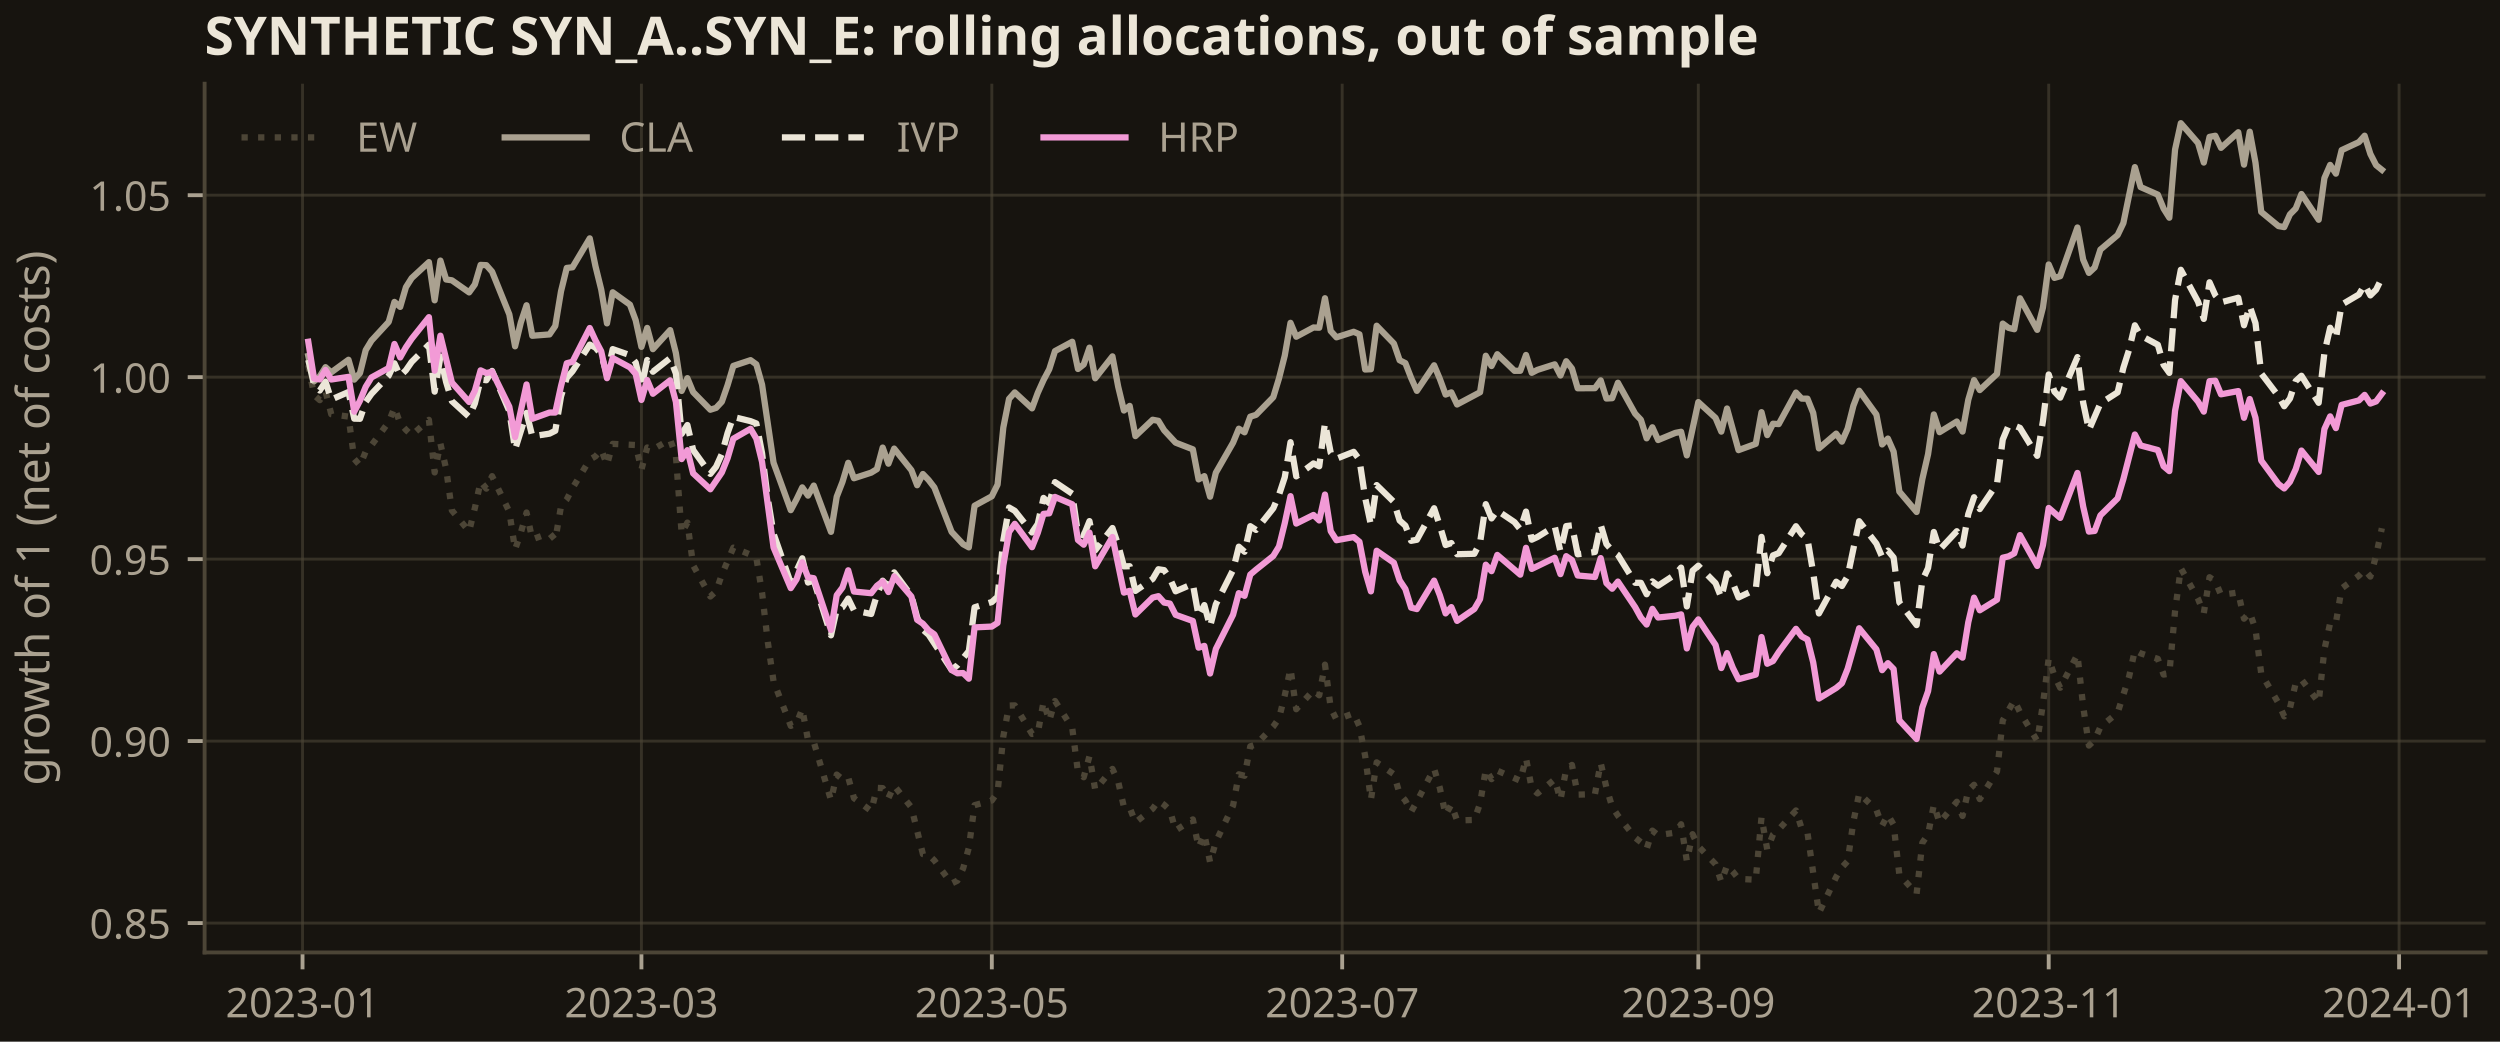
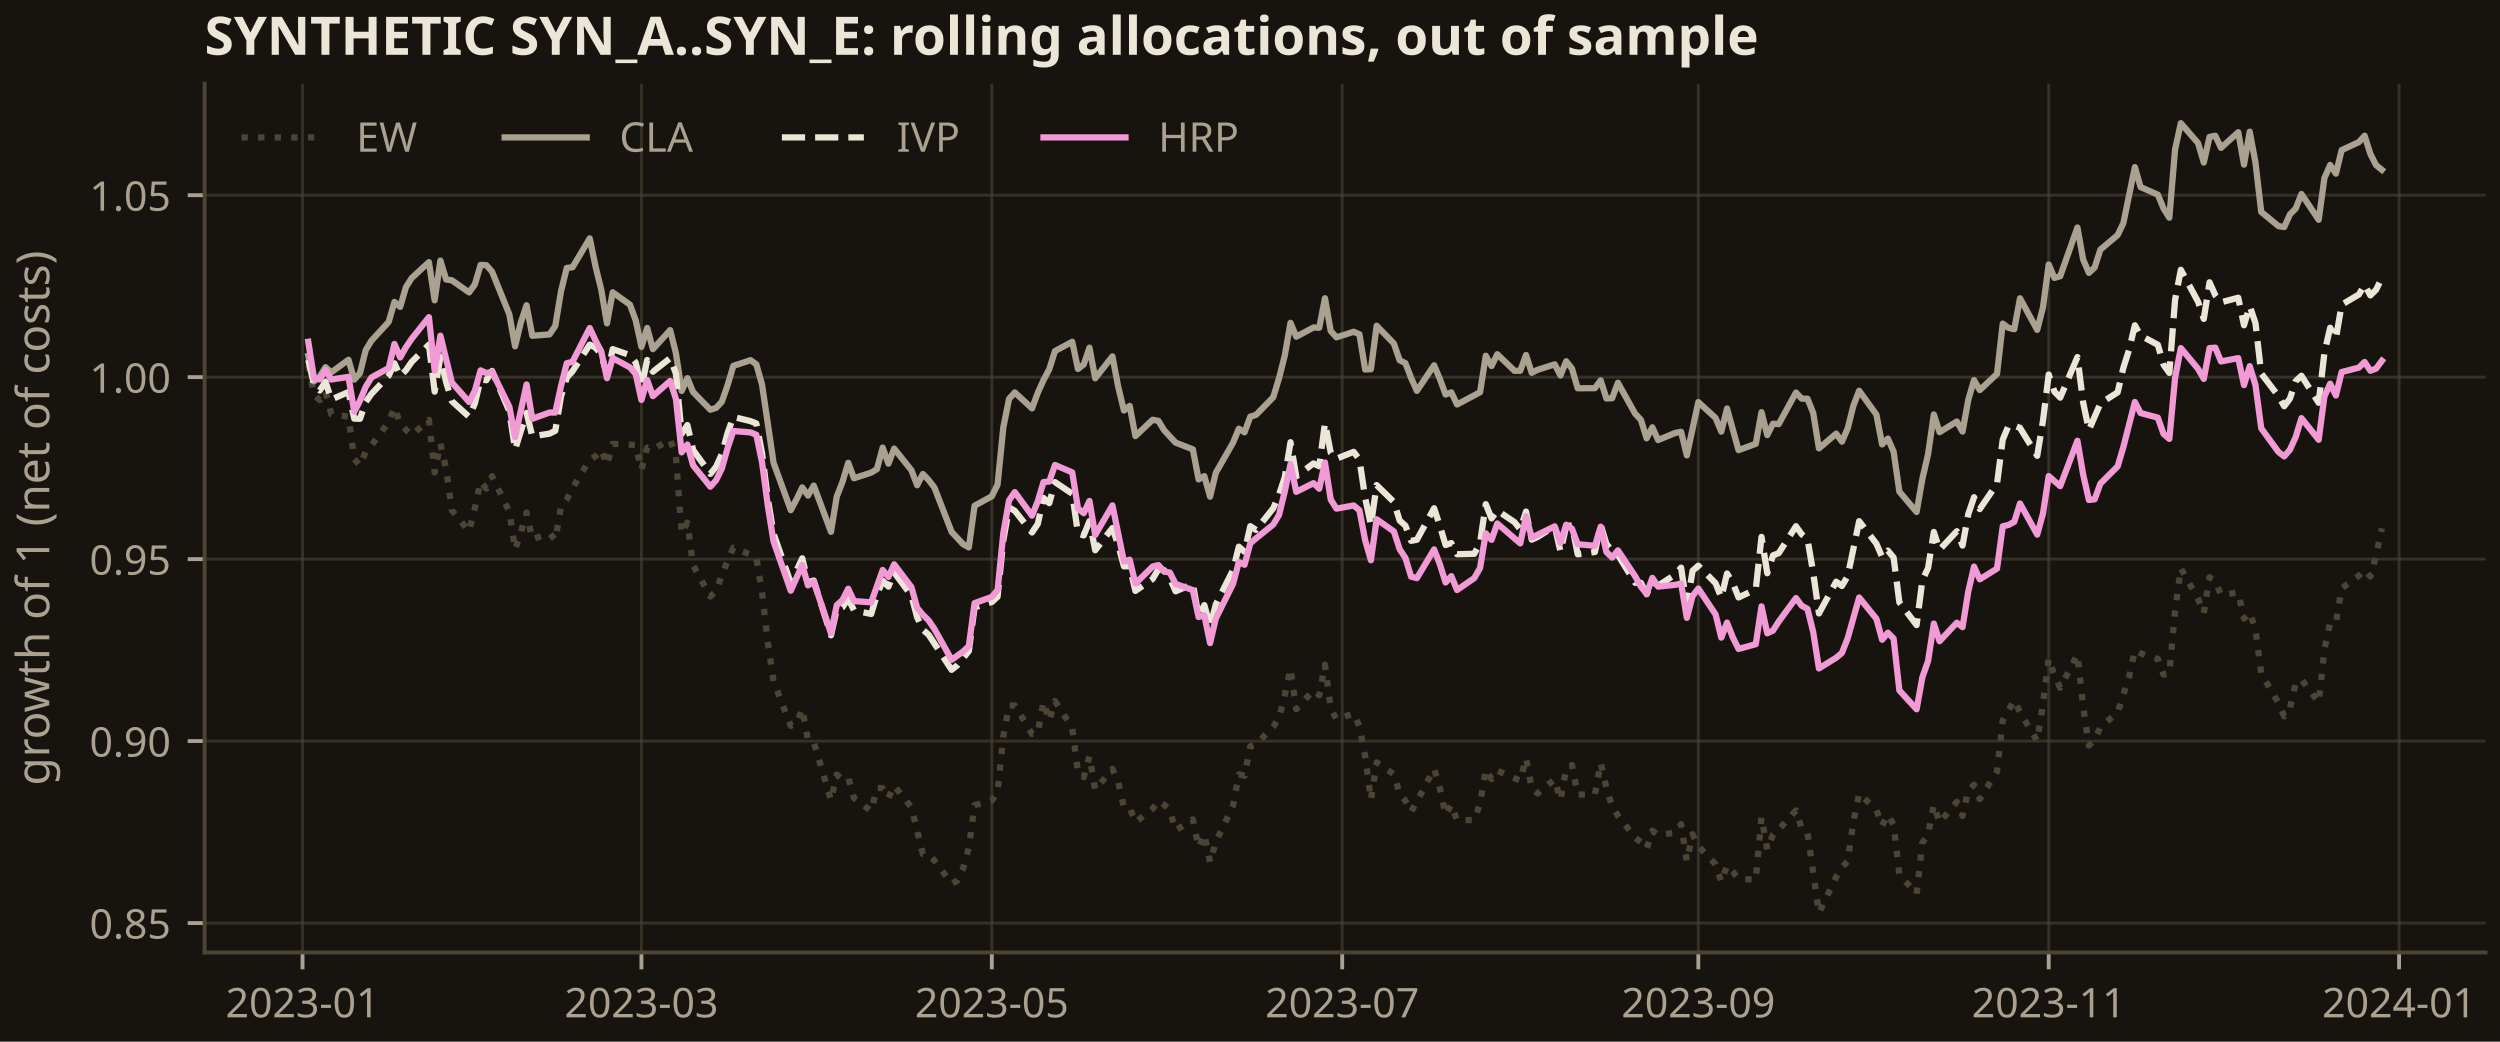
<svg xmlns="http://www.w3.org/2000/svg" xmlns:xlink="http://www.w3.org/1999/xlink" width="518.4pt" height="216pt" viewBox="0 0 518.4 216" version="1.1">
  <defs>
    <style type="text/css">*{stroke-linejoin: round; stroke-linecap: butt}</style>
  </defs>
  <g id="figure_1">
    <g id="patch_1">
      <path d="M 0 216  L 518.4 216  L 518.4 0  L 0 0  z " style="fill: #17140f" />
    </g>
    <g id="axes_1">
      <g id="patch_2">
        <path d="M 42.427 197.5  L 515.4 197.5  L 515.4 17.359  L 42.427 17.359  z " style="fill: #17140f" />
      </g>
      <g id="matplotlib.axis_1">
        <g id="xtick_1">
          <g id="line2d_1">
            <path d="M 62.734 197.5  L 62.734 17.359  " clip-path="url(#pe47662613d)" style="fill: none; stroke: #4c4536; stroke-opacity: 0.6; stroke-width: 0.6; stroke-linecap: square" />
          </g>
          <g id="line2d_2">
            <defs>
              <path id="mfe43602b47" d="M 0 0  L 0 3.5  " style="stroke: #aaa190; stroke-width: 0.8" />
            </defs>
            <g>
              <use xlink:href="#mfe43602b47" x="62.734" y="197.5" style="fill: #aaa190; stroke: #aaa190; stroke-width: 0.8" />
            </g>
          </g>
          <g id="text_1">
            <text style="font-size: 8.5px; font-family: 'IBM Plex Sans', system-ui, sans-serif; text-anchor: middle; fill: #aaa190" x="62.734" y="210.958" transform="rotate(-0 62.73447 210.9578)">2023-01</text>
          </g>
        </g>
        <g id="xtick_2">
          <g id="line2d_3">
            <path d="M 133.007 197.5  L 133.007 17.359  " clip-path="url(#pe47662613d)" style="fill: none; stroke: #4c4536; stroke-opacity: 0.6; stroke-width: 0.6; stroke-linecap: square" />
          </g>
          <g id="line2d_4">
            <g>
              <use xlink:href="#mfe43602b47" x="133.007" y="197.5" style="fill: #aaa190; stroke: #aaa190; stroke-width: 0.8" />
            </g>
          </g>
          <g id="text_2">
            <text style="font-size: 8.5px; font-family: 'IBM Plex Sans', system-ui, sans-serif; text-anchor: middle; fill: #aaa190" x="133.007" y="210.958" transform="rotate(-0 133.0075 210.9578)">2023-03</text>
          </g>
        </g>
        <g id="xtick_3">
          <g id="line2d_5">
            <path d="M 205.663 197.5  L 205.663 17.359  " clip-path="url(#pe47662613d)" style="fill: none; stroke: #4c4536; stroke-opacity: 0.6; stroke-width: 0.6; stroke-linecap: square" />
          </g>
          <g id="line2d_6">
            <g>
              <use xlink:href="#mfe43602b47" x="205.663" y="197.5" style="fill: #aaa190; stroke: #aaa190; stroke-width: 0.8" />
            </g>
          </g>
          <g id="text_3">
            <text style="font-size: 8.5px; font-family: 'IBM Plex Sans', system-ui, sans-serif; text-anchor: middle; fill: #aaa190" x="205.663" y="210.958" transform="rotate(-0 205.6626 210.9578)">2023-05</text>
          </g>
        </g>
        <g id="xtick_4">
          <g id="line2d_7">
            <path d="M 278.318 197.5  L 278.318 17.359  " clip-path="url(#pe47662613d)" style="fill: none; stroke: #4c4536; stroke-opacity: 0.6; stroke-width: 0.6; stroke-linecap: square" />
          </g>
          <g id="line2d_8">
            <g>
              <use xlink:href="#mfe43602b47" x="278.318" y="197.5" style="fill: #aaa190; stroke: #aaa190; stroke-width: 0.8" />
            </g>
          </g>
          <g id="text_4">
            <text style="font-size: 8.5px; font-family: 'IBM Plex Sans', system-ui, sans-serif; text-anchor: middle; fill: #aaa190" x="278.318" y="210.958" transform="rotate(-0 278.3177 210.9578)">2023-07</text>
          </g>
        </g>
        <g id="xtick_5">
          <g id="line2d_9">
            <path d="M 352.164 197.5  L 352.164 17.359  " clip-path="url(#pe47662613d)" style="fill: none; stroke: #4c4536; stroke-opacity: 0.6; stroke-width: 0.6; stroke-linecap: square" />
          </g>
          <g id="line2d_10">
            <g>
              <use xlink:href="#mfe43602b47" x="352.164" y="197.5" style="fill: #aaa190; stroke: #aaa190; stroke-width: 0.8" />
            </g>
          </g>
          <g id="text_5">
            <text style="font-size: 8.5px; font-family: 'IBM Plex Sans', system-ui, sans-serif; text-anchor: middle; fill: #aaa190" x="352.164" y="210.958" transform="rotate(-0 352.1639 210.9578)">2023-09</text>
          </g>
        </g>
        <g id="xtick_6">
          <g id="line2d_11">
            <path d="M 424.819 197.5  L 424.819 17.359  " clip-path="url(#pe47662613d)" style="fill: none; stroke: #4c4536; stroke-opacity: 0.6; stroke-width: 0.6; stroke-linecap: square" />
          </g>
          <g id="line2d_12">
            <g>
              <use xlink:href="#mfe43602b47" x="424.819" y="197.5" style="fill: #aaa190; stroke: #aaa190; stroke-width: 0.8" />
            </g>
          </g>
          <g id="text_6">
            <text style="font-size: 8.5px; font-family: 'IBM Plex Sans', system-ui, sans-serif; text-anchor: middle; fill: #aaa190" x="424.819" y="210.958" transform="rotate(-0 424.8191 210.9578)">2023-11</text>
          </g>
        </g>
        <g id="xtick_7">
          <g id="line2d_13">
            <path d="M 497.474 197.5  L 497.474 17.359  " clip-path="url(#pe47662613d)" style="fill: none; stroke: #4c4536; stroke-opacity: 0.6; stroke-width: 0.6; stroke-linecap: square" />
          </g>
          <g id="line2d_14">
            <g>
              <use xlink:href="#mfe43602b47" x="497.474" y="197.5" style="fill: #aaa190; stroke: #aaa190; stroke-width: 0.8" />
            </g>
          </g>
          <g id="text_7">
            <text style="font-size: 8.5px; font-family: 'IBM Plex Sans', system-ui, sans-serif; text-anchor: middle; fill: #aaa190" x="497.474" y="210.958" transform="rotate(-0 497.4742 210.9578)">2024-01</text>
          </g>
        </g>
      </g>
      <g id="matplotlib.axis_2">
        <g id="ytick_1">
          <g id="line2d_15">
            <path d="M 42.427 191.406  L 515.4 191.406  " clip-path="url(#pe47662613d)" style="fill: none; stroke: #4c4536; stroke-opacity: 0.6; stroke-width: 0.6; stroke-linecap: square" />
          </g>
          <g id="line2d_16">
            <defs>
              <path id="m762ac581d3" d="M 0 0  L -3.5 0  " style="stroke: #aaa190; stroke-width: 0.8" />
            </defs>
            <g>
              <use xlink:href="#m762ac581d3" x="42.427" y="191.406" style="fill: #aaa190; stroke: #aaa190; stroke-width: 0.8" />
            </g>
          </g>
          <g id="text_8">
            <text style="font-size: 8.5px; font-family: 'IBM Plex Sans', system-ui, sans-serif; text-anchor: end; fill: #aaa190" x="35.427" y="194.635" transform="rotate(-0 35.42676 194.6353)">0.85</text>
          </g>
        </g>
        <g id="ytick_2">
          <g id="line2d_17">
            <path d="M 42.427 153.673  L 515.4 153.673  " clip-path="url(#pe47662613d)" style="fill: none; stroke: #4c4536; stroke-opacity: 0.6; stroke-width: 0.6; stroke-linecap: square" />
          </g>
          <g id="line2d_18">
            <g>
              <use xlink:href="#m762ac581d3" x="42.427" y="153.673" style="fill: #aaa190; stroke: #aaa190; stroke-width: 0.8" />
            </g>
          </g>
          <g id="text_9">
            <text style="font-size: 8.5px; font-family: 'IBM Plex Sans', system-ui, sans-serif; text-anchor: end; fill: #aaa190" x="35.427" y="156.902" transform="rotate(-0 35.42676 156.9016)">0.90</text>
          </g>
        </g>
        <g id="ytick_3">
          <g id="line2d_19">
            <path d="M 42.427 115.939  L 515.4 115.939  " clip-path="url(#pe47662613d)" style="fill: none; stroke: #4c4536; stroke-opacity: 0.6; stroke-width: 0.6; stroke-linecap: square" />
          </g>
          <g id="line2d_20">
            <g>
              <use xlink:href="#m762ac581d3" x="42.427" y="115.939" style="fill: #aaa190; stroke: #aaa190; stroke-width: 0.8" />
            </g>
          </g>
          <g id="text_10">
            <text style="font-size: 8.5px; font-family: 'IBM Plex Sans', system-ui, sans-serif; text-anchor: end; fill: #aaa190" x="35.427" y="119.168" transform="rotate(-0 35.42676 119.1678)">0.95</text>
          </g>
        </g>
        <g id="ytick_4">
          <g id="line2d_21">
            <path d="M 42.427 78.205  L 515.4 78.205  " clip-path="url(#pe47662613d)" style="fill: none; stroke: #4c4536; stroke-opacity: 0.6; stroke-width: 0.6; stroke-linecap: square" />
          </g>
          <g id="line2d_22">
            <g>
              <use xlink:href="#m762ac581d3" x="42.427" y="78.205" style="fill: #aaa190; stroke: #aaa190; stroke-width: 0.8" />
            </g>
          </g>
          <g id="text_11">
            <text style="font-size: 8.5px; font-family: 'IBM Plex Sans', system-ui, sans-serif; text-anchor: end; fill: #aaa190" x="35.427" y="81.434" transform="rotate(-0 35.42676 81.43397)">1.00</text>
          </g>
        </g>
        <g id="ytick_5">
          <g id="line2d_23">
            <path d="M 42.427 40.471  L 515.4 40.471  " clip-path="url(#pe47662613d)" style="fill: none; stroke: #4c4536; stroke-opacity: 0.6; stroke-width: 0.6; stroke-linecap: square" />
          </g>
          <g id="line2d_24">
            <g>
              <use xlink:href="#m762ac581d3" x="42.427" y="40.471" style="fill: #aaa190; stroke: #aaa190; stroke-width: 0.8" />
            </g>
          </g>
          <g id="text_12">
            <text style="font-size: 8.5px; font-family: 'IBM Plex Sans', system-ui, sans-serif; text-anchor: end; fill: #aaa190" x="35.427" y="43.7" transform="rotate(-0 35.42676 43.70018)">1.05</text>
          </g>
        </g>
        <g id="text_13">
          <text style="font-size: 9.5px; font-family: 'IBM Plex Sans', system-ui, sans-serif; text-anchor: middle; fill: #aaa190" x="10.219" y="107.429" transform="rotate(-90 10.21876 107.4291)">growth of 1 (net of costs)</text>
        </g>
      </g>
      <g id="line2d_25">
        <path d="M 63.926 75.695  L 65.117 81.916  L 66.308 82.972  L 67.499 81.125  L 68.69 85.891  L 72.263 86.386  L 73.454 95.165  L 74.645 96.534  L 75.836 93.606  L 77.027 92.327  L 80.6 87.527  L 81.792 84.475  L 82.983 87.785  L 84.174 89.13  L 85.365 90.249  L 88.938 87.062  L 90.129 97.966  L 91.32 91.973  L 92.511 97.229  L 93.702 105.842  L 97.275 110.188  L 98.466 105.336  L 99.658 99.851  L 100.849 101.318  L 102.04 98.737  L 105.613 106.105  L 106.804 113.948  L 107.995 110.464  L 109.186 106.272  L 110.377 111.823  L 113.95 110.546  L 115.141 111.962  L 116.333 104.984  L 117.524 103.551  L 118.715 101.214  L 122.288 95.317  L 123.479 94.617  L 124.67 93.239  L 125.861 96.392  L 127.052 92.039  L 131.816 92.282  L 133.007 97.401  L 134.199 92.799  L 135.39 93.18  L 138.963 91.122  L 140.154 94.574  L 141.345 110.59  L 142.536 108.364  L 143.727 117.214  L 147.3 123.689  L 148.491 122.607  L 149.682 119.144  L 152.065 113.564  L 155.638 115.019  L 156.829 115.642  L 158.02 122.878  L 159.211 133.129  L 160.402 141.286  L 163.975 150.518  L 165.166 150.021  L 166.357 146.976  L 167.548 153.472  L 168.739 153.852  L 172.313 165.922  L 173.504 160.617  L 174.695 161.586  L 175.886 161.204  L 177.077 165.502  L 180.65 168.176  L 181.841 163.371  L 183.032 163.427  L 184.223 165.484  L 185.414 162.922  L 188.988 167.417  L 191.37 177.103  L 192.561 177.257  L 193.752 178.423  L 197.325 183.211  L 198.516 182.623  L 199.707 180.095  L 200.898 175.786  L 202.089 166.958  L 205.663 165.986  L 206.854 164.28  L 208.045 152.715  L 209.236 146.306  L 210.427 146.267  L 214 152.196  L 215.191 152.047  L 216.382 145.528  L 217.573 149.455  L 218.764 145.356  L 222.338 150.944  L 223.529 160.103  L 224.72 161.166  L 225.911 156.799  L 227.102 163.768  L 230.675 159.441  L 231.866 162.062  L 233.057 167.367  L 234.248 167.456  L 235.439 170.526  L 239.012 167.709  L 240.204 166.05  L 241.395 166.881  L 242.586 167.991  L 243.777 172.196  L 247.35 169.914  L 248.541 175.7  L 249.732 172.977  L 250.923 178.799  L 252.114 174.563  L 255.687 167.052  L 256.879 160.563  L 258.07 160.863  L 259.261 154.754  L 260.452 154.372  L 264.025 150.646  L 265.216 148.94  L 266.407 144.189  L 267.598 138.645  L 268.789 147.058  L 272.362 143.126  L 273.553 144.17  L 274.745 137.823  L 275.936 146.778  L 277.127 149.221  L 280.7 147.918  L 281.891 150.611  L 283.082 156.776  L 284.273 165.827  L 285.464 158.084  L 289.037 160.552  L 290.228 164.573  L 291.419 166.011  L 292.611 168.349  L 293.802 166.208  L 297.375 159.387  L 298.566 163.394  L 299.757 168.953  L 300.948 166.821  L 302.139 170.134  L 305.712 170.021  L 306.903 166.608  L 308.094 159.563  L 309.285 161.559  L 310.477 159.797  L 315.241 161.888  L 316.432 157.204  L 317.623 163.498  L 318.814 164.52  L 322.387 161.602  L 323.578 165.884  L 324.769 159.45  L 325.96 158.617  L 327.152 164.774  L 330.725 164.681  L 331.916 158.185  L 333.107 163.323  L 334.298 167.3  L 335.489 169.128  L 339.062 173.694  L 340.253 174.634  L 341.444 176.037  L 342.635 172.239  L 343.826 173.173  L 347.4 172.653  L 348.591 170.921  L 349.782 178.543  L 350.973 172.982  L 352.164 175.477  L 355.737 179.209  L 356.928 182.858  L 358.119 179.465  L 359.31 180.73  L 360.501 182.238  L 364.075 182.423  L 365.266 169.456  L 366.457 176.182  L 367.648 173.051  L 368.839 172.005  L 372.412 168.056  L 373.603 171.83  L 374.794 172.663  L 377.176 189.312  L 380.75 181.841  L 381.941 179.851  L 383.132 178.566  L 384.323 170.356  L 385.514 164.546  L 389.087 167.925  L 390.278 171.211  L 391.469 168.951  L 392.66 171.011  L 393.851 181.384  L 397.425 185.347  L 398.616 174.749  L 399.807 173.03  L 400.998 166.883  L 402.189 170.57  L 405.762 166.255  L 406.953 169.191  L 408.144 163.857  L 409.335 162.731  L 410.526 165.705  L 414.099 159.959  L 415.291 149.388  L 417.673 145.199  L 418.864 147.678  L 422.437 153.637  L 423.628 145.96  L 424.819 136.54  L 426.01 140.132  L 427.201 142.61  L 430.774 135.722  L 431.965 146.457  L 433.157 154.594  L 434.348 153.459  L 435.539 150.741  L 439.112 147.785  L 441.494 140.292  L 442.685 134.829  L 443.876 135.478  L 447.449 136.62  L 448.64 139.879  L 449.831 139.69  L 451.023 126.678  L 452.214 117.819  L 455.787 124.176  L 456.978 127.151  L 458.169 119.695  L 459.36 120.526  L 460.551 123.368  L 464.124 122.853  L 465.315 128.286  L 466.506 126.991  L 467.697 130.471  L 468.889 139.671  L 472.462 145.803  L 473.653 148.541  L 474.844 146.843  L 476.035 141.644  L 477.226 140.894  L 480.799 145.649  L 481.99 134.668  L 483.181 129.185  L 484.372 129.135  L 485.564 122.015  L 489.137 119.37  L 490.328 118.161  L 491.519 119.554  L 492.71 115.222  L 493.901 109.534  L 493.901 109.534  " clip-path="url(#pe47662613d)" style="fill: none; stroke-dasharray: 1.3,2.145; stroke-dashoffset: 0; stroke: #4c4536; stroke-width: 1.3" />
      </g>
      <g id="line2d_26">
        <path d="M 63.926 73.813  L 65.117 79.067  L 66.308 78.031  L 67.499 76.142  L 68.69 77.211  L 72.263 74.604  L 73.454 78.715  L 74.645 77.368  L 75.836 72.599  L 77.027 70.634  L 80.6 66.754  L 81.792 62.61  L 82.983 63.635  L 84.174 59.545  L 85.365 57.663  L 88.938 54.356  L 90.129 62.27  L 91.32 54.039  L 92.511 57.957  L 93.702 58.122  L 97.275 60.631  L 98.466 58.985  L 99.658 54.934  L 100.849 54.986  L 102.04 56.338  L 105.613 65.191  L 106.804 71.812  L 107.995 66.887  L 109.186 63.302  L 110.377 69.625  L 113.95 69.343  L 115.141 67.595  L 116.333 60.397  L 117.524 55.559  L 118.715 55.424  L 122.288 49.429  L 123.479 55.211  L 124.67 60.048  L 125.861 67.054  L 127.052 60.612  L 130.625 63.177  L 131.816 66.423  L 133.007 71.923  L 134.199 68.001  L 135.39 72.395  L 138.963 68.452  L 140.154 73.224  L 141.345 81.064  L 142.536 78.42  L 143.727 81.301  L 147.3 84.96  L 148.491 84.579  L 149.682 83.301  L 150.873 79.867  L 152.065 75.87  L 155.638 74.684  L 156.829 75.55  L 158.02 79.752  L 160.402 95.95  L 163.975 105.779  L 165.166 103.541  L 166.357 101.065  L 167.548 102.769  L 168.739 100.692  L 172.313 110.282  L 173.504 102.993  L 174.695 99.932  L 175.886 95.972  L 177.077 99.17  L 180.65 98.008  L 181.841 97.276  L 183.032 92.811  L 184.223 96.145  L 185.414 93.024  L 188.988 97.499  L 190.179 100.613  L 191.37 98.294  L 192.561 99.539  L 193.752 101.087  L 197.325 110.293  L 199.707 112.852  L 200.898 113.502  L 202.089 104.867  L 205.663 102.911  L 206.854 100.496  L 208.045 88.663  L 209.236 82.709  L 210.427 81.373  L 214 84.677  L 215.191 81.464  L 216.382 78.819  L 217.573 76.564  L 218.764 72.798  L 222.338 70.87  L 223.529 76.51  L 224.72 75.575  L 225.911 72.094  L 227.102 78.442  L 230.675 73.9  L 231.866 80.182  L 233.057 85.124  L 234.248 84.17  L 235.439 90.427  L 239.012 87.04  L 240.204 87.264  L 241.395 89.219  L 243.777 91.787  L 247.35 93.171  L 248.541 99.406  L 249.732 98.733  L 250.923 102.993  L 252.114 98.03  L 255.687 91.797  L 256.879 88.899  L 258.07 89.639  L 259.261 86.398  L 260.452 86.029  L 264.025 82.363  L 265.216 78.45  L 266.407 73.73  L 267.598 66.947  L 268.789 69.821  L 272.362 67.906  L 273.553 67.956  L 274.745 61.846  L 275.936 68.633  L 277.127 69.946  L 280.7 68.799  L 281.891 69.32  L 283.082 76.622  L 284.273 76.562  L 285.464 67.545  L 289.037 71.234  L 290.228 74.702  L 291.419 75.298  L 292.611 78.369  L 293.802 81.047  L 297.375 75.747  L 298.566 78.564  L 299.757 81.812  L 300.948 81.364  L 302.139 83.874  L 306.903 81.336  L 308.094 73.769  L 309.285 75.893  L 310.477 73.454  L 314.05 76.898  L 315.241 76.883  L 316.432 73.613  L 317.623 77.306  L 318.814 76.693  L 322.387 75.551  L 323.578 77.856  L 324.769 74.907  L 325.96 76.421  L 327.152 80.514  L 330.725 80.49  L 331.916 78.869  L 333.107 82.635  L 334.298 82.568  L 335.489 79.367  L 339.062 85.782  L 340.253 87.046  L 341.444 90.889  L 342.635 88.605  L 343.826 91.244  L 347.4 89.766  L 348.591 89.533  L 349.782 94.426  L 352.164 83.379  L 355.737 86.656  L 356.928 89.498  L 358.119 84.71  L 360.501 93.338  L 364.075 92.033  L 365.266 85.471  L 366.457 90.223  L 367.648 87.865  L 368.839 87.938  L 372.412 81.401  L 373.603 82.658  L 374.794 82.671  L 375.985 85.626  L 377.176 92.977  L 380.75 89.917  L 381.941 91.574  L 383.132 88.847  L 384.323 84.124  L 385.514 81.021  L 389.087 85.963  L 390.278 92.162  L 391.469 90.948  L 392.66 93.643  L 393.851 101.941  L 397.425 106.161  L 398.616 99.339  L 399.807 94.173  L 400.998 85.941  L 402.189 89.614  L 405.762 87.407  L 406.953 89.487  L 408.144 82.897  L 409.335 78.823  L 410.526 80.882  L 414.099 77.536  L 415.291 67.104  L 416.482 67.983  L 417.673 68.266  L 418.864 61.854  L 422.437 68.395  L 423.628 63.755  L 424.819 54.846  L 426.01 57.623  L 427.201 57.276  L 430.774 47.178  L 431.965 53.836  L 433.157 56.585  L 434.348 55.468  L 435.539 51.759  L 439.112 48.741  L 440.303 46.258  L 442.685 34.656  L 443.876 38.793  L 447.449 40.364  L 448.64 43.246  L 449.831 45.143  L 451.023 31.006  L 452.214 25.547  L 455.787 29.663  L 456.978 33.704  L 458.169 28.383  L 459.36 28.148  L 460.551 30.655  L 464.124 27.425  L 465.315 34.139  L 466.506 27.313  L 467.697 33.745  L 468.889 43.943  L 472.462 46.88  L 473.653 47.092  L 474.844 44.452  L 476.035 43.245  L 477.226 40.235  L 480.799 45.567  L 481.99 36.928  L 483.181 34.197  L 484.372 36.007  L 485.564 31.129  L 489.137 29.47  L 490.328 28.144  L 491.519 31.922  L 492.71 34.254  L 493.901 35.21  L 493.901 35.21  " clip-path="url(#pe47662613d)" style="fill: none; stroke: #aaa190; stroke-width: 1.3; stroke-linecap: square" />
      </g>
      <g id="line2d_27">
        <path d="M 63.926 74.625  L 65.117 79.777  L 66.308 80.973  L 67.499 79.138  L 68.69 82.85  L 72.263 81.289  L 73.454 86.809  L 74.645 86.84  L 75.836 83.347  L 77.027 81.675  L 80.6 77.896  L 81.792 75.342  L 82.983 77.967  L 84.174 76.767  L 85.365 75.047  L 88.938 71.473  L 90.129 81.208  L 91.32 73.962  L 92.511 79.228  L 93.702 83.176  L 97.275 86.445  L 98.466 83.669  L 99.658 78.676  L 100.849 78.846  L 102.04 76.918  L 105.613 85.274  L 106.804 93.216  L 109.186 85.622  L 110.377 90.478  L 113.95 89.919  L 115.141 89.326  L 116.333 82.196  L 117.524 78.321  L 118.715 76.982  L 122.288 71.457  L 123.479 72.076  L 124.67 73.518  L 125.861 77.721  L 127.052 72.395  L 130.625 73.647  L 131.816 75.178  L 133.007 80.309  L 134.199 74.651  L 135.39 77.077  L 138.963 74.267  L 140.154 77.463  L 141.345 89.971  L 142.536 88.135  L 143.727 93.312  L 147.3 98.261  L 148.491 96.785  L 149.682 94.131  L 150.873 89.778  L 152.065 86.453  L 155.638 87.33  L 156.829 87.806  L 158.02 93.965  L 159.211 103.407  L 160.402 110.657  L 163.975 120.895  L 166.357 115.774  L 167.548 120.794  L 168.739 120.381  L 172.313 131.736  L 173.504 126.361  L 174.695 125.911  L 175.886 124.126  L 177.077 126.563  L 180.65 127.316  L 181.841 123.341  L 183.032 120.416  L 184.223 121.644  L 185.414 118.695  L 188.988 123.521  L 190.179 128  L 191.37 130.576  L 192.561 131.62  L 197.325 138.896  L 198.516 137.95  L 200.898 135.01  L 202.089 125.933  L 205.663 124.842  L 206.854 123.746  L 208.045 112.071  L 209.236 105.236  L 210.427 105.921  L 214 110.413  L 215.191 108.656  L 216.382 103.254  L 217.573 104.331  L 218.764 99.974  L 222.338 102.378  L 223.529 110.662  L 224.72 111.017  L 225.911 108.06  L 227.102 114.096  L 230.675 109.49  L 231.866 112.99  L 233.057 117.444  L 234.248 117.411  L 235.439 122.53  L 239.012 120.059  L 240.204 118.041  L 241.395 118.227  L 242.586 119.934  L 243.777 122.612  L 247.35 121.07  L 248.541 127.751  L 249.732 125.475  L 250.923 129.897  L 252.114 125.322  L 255.687 118.193  L 256.879 113.36  L 258.07 114.411  L 259.261 109.113  L 260.452 109.881  L 264.025 105.393  L 265.216 102.592  L 266.407 98.968  L 267.598 91.696  L 268.789 98.774  L 272.362 96.096  L 273.553 96.686  L 274.745 87.727  L 275.936 93.874  L 277.127 95.112  L 280.7 93.694  L 281.891 95.307  L 283.082 103.24  L 284.273 108.89  L 285.464 100.589  L 289.037 104.092  L 290.228 107.93  L 291.419 108.994  L 292.611 112.144  L 293.802 111.929  L 297.375 105.389  L 298.566 109.02  L 299.757 113.016  L 300.948 112.613  L 302.139 114.924  L 305.712 114.833  L 306.903 112.553  L 308.094 104.546  L 309.285 107.497  L 310.477 105.861  L 314.05 108.271  L 315.241 109.757  L 316.432 106.087  L 317.623 111.903  L 318.814 111.349  L 322.387 109.119  L 323.578 114.369  L 324.769 109.09  L 325.96 108.948  L 327.152 114.937  L 330.725 114.462  L 331.916 108.81  L 333.107 112.817  L 334.298 114.182  L 335.489 115.079  L 339.062 120.843  L 340.253 120.857  L 341.444 123.22  L 342.635 120.563  L 343.826 121.449  L 347.4 119.116  L 348.591 117.707  L 349.782 125.746  L 350.973 118.356  L 352.164 117.308  L 355.737 120.929  L 356.928 123.921  L 358.119 118.921  L 359.31 120.878  L 360.501 123.885  L 364.075 122.199  L 365.266 111.33  L 366.457 118.866  L 367.648 115.165  L 368.839 114.696  L 372.412 109.118  L 373.603 110.786  L 374.794 111.75  L 375.985 118.756  L 377.176 127.199  L 380.75 120.624  L 381.941 121.506  L 383.132 119.487  L 385.514 108.081  L 389.087 112.732  L 390.278 115.501  L 391.469 114.174  L 392.66 115.61  L 393.851 124.897  L 397.425 129.619  L 398.616 120.364  L 399.807 117.777  L 400.998 110.313  L 402.189 113.989  L 405.762 110.158  L 406.953 113.124  L 408.144 106.598  L 409.335 103.108  L 410.526 105.564  L 414.099 100.324  L 415.291 91.145  L 416.482 88.286  L 417.673 88.238  L 418.864 88.726  L 422.437 94.515  L 423.628 87.277  L 424.819 77.658  L 426.01 81.216  L 427.201 82.453  L 430.774 74.053  L 431.965 83.504  L 433.157 89.173  L 435.539 83.65  L 439.112 81.354  L 440.303 76.256  L 441.494 72.502  L 442.685 67.454  L 443.876 69.583  L 447.449 71.493  L 448.64 75.653  L 449.831 77.325  L 451.023 62.192  L 452.214 55.947  L 455.787 62.555  L 456.978 66.129  L 458.169 58.535  L 459.36 61.218  L 460.551 62.689  L 464.124 61.741  L 465.315 67.444  L 466.506 63.468  L 467.697 67.003  L 468.889 77.449  L 472.462 82.145  L 473.653 84.235  L 474.844 82.64  L 476.035 79.017  L 477.226 77.92  L 480.799 83.524  L 481.99 73.155  L 483.181 67.962  L 484.372 70.191  L 485.564 63.18  L 489.137 61.071  L 490.328 59.054  L 491.519 61.255  L 492.71 60.068  L 493.901 57.634  L 493.901 57.634  " clip-path="url(#pe47662613d)" style="fill: none; stroke-dasharray: 4.81,2.08; stroke-dashoffset: 0; stroke: #ece6d8; stroke-width: 1.3" />
      </g>
      <g id="line2d_28">
-         <path d="M 63.926 70.868  L 65.117 78.494  L 66.308 78.674  L 67.499 76.721  L 68.69 78.696  L 72.263 78.146  L 73.454 85.369  L 74.645 83.092  L 75.836 80.204  L 77.027 78.272  L 80.6 76.314  L 81.792 71.33  L 82.983 74.121  L 84.174 72.013  L 85.365 70.25  L 88.938 65.767  L 90.129 76.863  L 91.32 69.61  L 93.702 79.325  L 97.275 83.359  L 98.466 81.023  L 99.658 76.795  L 100.849 77.356  L 102.04 77.087  L 105.613 84.341  L 106.804 90.633  L 109.186 79.726  L 110.377 86.834  L 113.95 85.542  L 115.141 85.541  L 116.333 80.055  L 117.524 75.321  L 118.715 75.015  L 122.288 68.017  L 123.479 70.595  L 124.67 72.855  L 125.861 78.417  L 127.052 74.256  L 130.625 76.177  L 131.816 77.545  L 133.007 82.928  L 134.199 78.811  L 135.39 81.646  L 138.963 78.862  L 140.154 83.358  L 141.345 95.193  L 142.536 93.352  L 143.727 98.153  L 147.3 101.454  L 149.682 97.958  L 150.873 95.008  L 152.065 90.971  L 155.638 88.916  L 156.829 90.939  L 158.02 95.797  L 160.402 113.529  L 163.975 121.951  L 165.166 120.127  L 166.357 116.62  L 167.548 119.709  L 168.739 119.898  L 172.313 130.624  L 173.504 123.416  L 174.695 121.833  L 175.886 118.263  L 177.077 122.66  L 180.65 123.006  L 181.841 121.47  L 183.032 120.563  L 184.223 122.763  L 185.414 119.545  L 188.988 123.699  L 190.179 128.514  L 191.37 129.324  L 192.561 130.696  L 193.752 131.545  L 197.325 138.939  L 198.516 139.612  L 199.707 139.567  L 200.898 140.73  L 202.089 130.091  L 205.663 129.925  L 206.854 129.153  L 208.045 117.23  L 209.236 110.321  L 210.427 108.623  L 214 113.463  L 215.191 110.507  L 216.382 106.556  L 217.573 106.446  L 218.764 103.046  L 222.338 104.57  L 223.529 111.977  L 224.72 112.948  L 225.911 110.441  L 227.102 117.425  L 230.675 111.354  L 233.057 122.885  L 234.248 122.517  L 235.439 127.415  L 239.012 123.918  L 240.204 123.62  L 241.395 124.952  L 242.586 125.158  L 243.777 127.491  L 247.35 128.762  L 248.541 134.296  L 249.732 133.934  L 250.923 139.655  L 252.114 134.585  L 255.687 127.477  L 256.879 122.995  L 258.07 123.549  L 259.261 119.139  L 260.452 118.127  L 264.025 115.281  L 265.216 113.321  L 266.407 108.492  L 267.598 102.888  L 268.789 108.565  L 272.362 106.784  L 273.553 107.919  L 274.745 102.551  L 275.936 110.139  L 277.127 112.017  L 280.7 111.369  L 281.891 112.345  L 283.082 118.54  L 284.273 122.623  L 285.464 114.208  L 289.037 116.702  L 290.228 120.348  L 291.419 122.141  L 292.611 126.005  L 293.802 126.298  L 297.375 120.399  L 298.566 123.438  L 299.757 127.194  L 300.948 125.893  L 302.139 128.742  L 305.712 126.287  L 306.903 124.223  L 308.094 117.095  L 309.285 118.433  L 310.477 115.073  L 315.241 119.16  L 316.432 113.599  L 317.623 117.968  L 322.387 115.66  L 323.578 119.047  L 324.769 115.329  L 325.96 116.148  L 327.152 119.334  L 330.725 119.649  L 331.916 115.726  L 333.107 120.922  L 334.298 122.077  L 335.489 120.6  L 339.062 125.898  L 340.253 128.057  L 341.444 129.502  L 342.635 126.253  L 343.826 128.045  L 347.4 127.678  L 348.591 127.399  L 349.782 134.456  L 350.973 129.979  L 352.164 128.437  L 355.737 133.747  L 356.928 138.527  L 358.119 135.435  L 359.31 138.459  L 360.501 140.848  L 364.075 139.88  L 365.266 132.101  L 366.457 137.633  L 367.648 137.069  L 368.839 135.217  L 372.412 130.393  L 373.603 131.974  L 374.794 132.615  L 375.985 137.359  L 377.176 144.85  L 380.75 142.661  L 381.941 141.67  L 383.132 138.665  L 385.514 130.277  L 389.087 134.652  L 390.278 138.961  L 391.469 137.515  L 392.66 138.731  L 393.851 149.368  L 397.425 153.244  L 398.616 146.702  L 399.807 143.322  L 400.998 135.634  L 402.189 139.262  L 405.762 135.462  L 406.953 136.368  L 408.144 129.026  L 409.335 123.93  L 410.526 126.543  L 414.099 124.342  L 415.291 115.646  L 416.482 115.369  L 417.673 114.742  L 418.864 110.957  L 422.437 117.35  L 423.628 113.05  L 424.819 105.332  L 427.201 107.393  L 430.774 98.073  L 431.965 105.026  L 433.157 110.233  L 434.348 110.098  L 435.539 106.868  L 439.112 103.34  L 440.303 99.35  L 442.685 90.098  L 443.876 92.373  L 447.449 93.321  L 448.64 96.678  L 449.831 97.689  L 451.023 85.166  L 452.214 79.028  L 455.787 83.282  L 456.978 85.353  L 458.169 79.034  L 459.36 78.944  L 460.551 81.765  L 464.124 81.093  L 465.315 86.632  L 466.506 82.749  L 467.697 86.632  L 468.889 95.509  L 472.462 100.374  L 473.653 101.285  L 474.844 99.909  L 476.035 97.296  L 477.226 93.429  L 480.799 97.86  L 481.99 88.965  L 483.181 86.343  L 484.372 88.77  L 485.564 83.956  L 489.137 83.034  L 490.328 81.886  L 491.519 83.679  L 492.71 83.238  L 493.901 81.642  L 493.901 81.642  " clip-path="url(#pe47662613d)" style="fill: none; stroke: #f29ad6; stroke-width: 1.3; stroke-linecap: square" />
+         <path d="M 63.926 70.868  L 65.117 78.494  L 66.308 78.674  L 67.499 76.721  L 68.69 78.696  L 72.263 78.146  L 73.454 85.369  L 74.645 83.092  L 75.836 80.204  L 77.027 78.272  L 80.6 76.314  L 81.792 71.33  L 82.983 74.121  L 84.174 72.013  L 85.365 70.25  L 88.938 65.767  L 90.129 76.863  L 91.32 69.61  L 93.702 79.325  L 97.275 83.359  L 98.466 81.023  L 99.658 76.795  L 100.849 77.356  L 102.04 77.087  L 105.613 84.341  L 106.804 90.633  L 109.186 79.726  L 110.377 86.834  L 113.95 85.542  L 115.141 85.541  L 116.333 80.055  L 117.524 75.321  L 118.715 75.015  L 122.288 68.017  L 123.479 70.595  L 124.67 72.855  L 125.861 78.417  L 127.052 74.256  L 130.625 76.177  L 131.816 77.545  L 133.007 82.928  L 134.199 78.811  L 135.39 82.141  L 138.963 78.993  L 140.154 82.701  L 141.345 93.794  L 142.536 92.18  L 143.727 96.496  L 147.3 100.924  L 148.491 99.578  L 149.682 97.14  L 150.873 92.917  L 152.065 89.371  L 155.638 89.664  L 156.829 90.158  L 158.02 95.9  L 159.211 104.848  L 160.402 112.288  L 163.975 122.487  L 166.357 117.149  L 167.548 121.384  L 168.739 120.616  L 172.313 131.311  L 173.504 125.504  L 174.695 124.409  L 175.886 122.083  L 177.077 124.64  L 180.65 124.904  L 183.032 118.197  L 184.223 119.63  L 185.414 117.02  L 188.988 121.737  L 190.179 126.037  L 191.37 127.479  L 192.561 128.643  L 193.752 130.411  L 197.325 136.812  L 199.707 135.104  L 200.898 133.967  L 202.089 125.069  L 205.663 123.777  L 206.854 122.369  L 208.045 110.577  L 209.236 103.756  L 210.427 102.043  L 214 106.927  L 215.191 103.944  L 216.382 99.957  L 217.573 99.846  L 218.764 96.416  L 222.338 97.953  L 223.529 105.428  L 224.72 106.408  L 225.911 103.877  L 227.102 110.925  L 230.675 104.799  L 233.057 116.434  L 234.248 116.063  L 235.439 121.005  L 239.012 117.477  L 240.204 117.177  L 241.395 118.52  L 242.586 118.728  L 243.777 121.082  L 247.35 122.365  L 248.541 127.949  L 249.732 127.584  L 250.923 133.357  L 252.114 128.24  L 255.687 121.069  L 256.879 116.545  L 258.07 117.105  L 259.261 112.654  L 260.452 111.633  L 264.025 108.761  L 265.216 106.784  L 266.407 101.911  L 267.598 96.256  L 268.789 101.984  L 272.362 100.187  L 273.553 101.333  L 274.745 95.916  L 275.936 103.573  L 277.127 105.468  L 280.7 104.814  L 281.891 105.798  L 283.082 112.05  L 284.273 116.17  L 285.464 107.678  L 289.037 110.195  L 290.228 113.875  L 291.419 115.684  L 292.611 119.582  L 293.802 119.879  L 297.375 113.926  L 298.566 116.993  L 299.757 120.783  L 300.948 119.47  L 302.139 122.345  L 305.712 119.867  L 306.903 117.784  L 308.094 110.592  L 309.285 111.942  L 310.477 108.552  L 315.241 112.676  L 316.432 107.064  L 317.623 111.473  L 322.387 109.144  L 323.578 112.562  L 324.769 108.81  L 325.96 109.637  L 327.152 112.851  L 330.725 113.169  L 331.916 109.211  L 333.107 114.454  L 334.298 115.619  L 335.489 114.129  L 339.062 119.475  L 340.253 121.653  L 341.444 123.112  L 342.635 119.833  L 343.826 121.641  L 347.4 121.27  L 348.591 120.99  L 349.782 128.111  L 350.973 123.592  L 352.164 122.037  L 355.737 127.395  L 356.928 132.218  L 358.119 129.099  L 359.31 132.15  L 360.501 134.561  L 364.075 133.583  L 365.266 125.734  L 366.457 131.316  L 367.648 130.747  L 368.839 128.878  L 372.412 124.011  L 373.603 125.606  L 374.794 126.253  L 375.985 131.04  L 377.176 138.599  L 380.75 136.39  L 381.941 135.39  L 383.132 132.358  L 385.514 123.894  L 389.087 128.308  L 390.278 132.656  L 391.469 131.197  L 392.66 132.424  L 393.851 143.158  L 397.425 147.07  L 398.616 140.468  L 399.807 137.057  L 400.998 129.299  L 402.189 132.96  L 405.762 129.126  L 406.953 130.04  L 408.144 122.631  L 409.335 117.489  L 410.526 120.126  L 414.099 117.905  L 415.291 109.129  L 416.482 108.85  L 417.673 108.217  L 418.864 104.398  L 422.437 110.849  L 423.628 106.51  L 424.819 98.722  L 427.201 100.802  L 430.774 91.397  L 431.965 98.413  L 433.157 103.667  L 434.348 103.532  L 435.539 100.272  L 439.112 96.712  L 440.303 92.685  L 442.685 83.35  L 443.876 85.645  L 447.449 86.602  L 448.64 89.989  L 449.831 91.01  L 451.023 78.373  L 452.214 72.178  L 455.787 76.472  L 456.978 78.562  L 458.169 72.186  L 459.36 72.094  L 460.551 74.941  L 464.124 74.263  L 465.315 79.852  L 466.506 75.934  L 467.697 79.852  L 468.889 88.81  L 472.462 93.719  L 473.653 94.638  L 474.844 93.25  L 476.035 90.613  L 477.226 86.711  L 480.799 91.183  L 481.99 82.206  L 483.181 79.561  L 484.372 82.01  L 485.564 77.152  L 489.137 76.221  L 490.328 75.063  L 491.519 76.872  L 492.71 76.427  L 493.901 74.817  L 493.901 74.817  " clip-path="url(#pe47662613d)" style="fill: none; stroke: #f29ad6; stroke-width: 1.3; stroke-linecap: square" />
      </g>
      <g id="patch_3">
        <path d="M 42.427 197.5  L 42.427 17.359  " style="fill: none; stroke: #4c4536; stroke-width: 0.8; stroke-linejoin: miter; stroke-linecap: square" />
      </g>
      <g id="patch_4">
        <path d="M 42.427 197.5  L 515.4 197.5  " style="fill: none; stroke: #4c4536; stroke-width: 0.8; stroke-linejoin: miter; stroke-linecap: square" />
      </g>
      <g id="text_14">
        <text style="font-weight: 700; font-size: 11px; font-family: 'IBM Plex Sans', system-ui, sans-serif; text-anchor: start; fill: #ece6d8" x="42.427" y="11.359" transform="rotate(-0 42.42676 11.35852)">SYNTHETIC SYN_A..SYN_E: rolling allocations, out of sample</text>
      </g>
      <g id="legend_1">
        <g id="line2d_29">
          <path d="M 50.077 28.492  L 58.577 28.492  L 67.077 28.492  " style="fill: none; stroke-dasharray: 1.3,2.145; stroke-dashoffset: 0; stroke: #4c4536; stroke-width: 1.3" />
        </g>
        <g id="text_15">
          <text style="font-size: 8.5px; font-family: 'IBM Plex Sans', system-ui, sans-serif; text-anchor: start; fill: #aaa190" x="73.877" y="31.467" transform="rotate(-0 73.87676 31.46719)">EW</text>
        </g>
        <g id="line2d_30">
          <path d="M 104.652 28.492  L 113.152 28.492  L 121.652 28.492  " style="fill: none; stroke: #aaa190; stroke-width: 1.3; stroke-linecap: square" />
        </g>
        <g id="text_16">
          <text style="font-size: 8.5px; font-family: 'IBM Plex Sans', system-ui, sans-serif; text-anchor: start; fill: #aaa190" x="128.452" y="31.467" transform="rotate(-0 128.4521 31.46719)">CLA</text>
        </g>
        <g id="line2d_31">
          <path d="M 162.133 28.492  L 170.633 28.492  L 179.133 28.492  " style="fill: none; stroke-dasharray: 4.81,2.08; stroke-dashoffset: 0; stroke: #ece6d8; stroke-width: 1.3" />
        </g>
        <g id="text_17">
          <text style="font-size: 8.5px; font-family: 'IBM Plex Sans', system-ui, sans-serif; text-anchor: start; fill: #aaa190" x="185.933" y="31.467" transform="rotate(-0 185.9333 31.46719)">IVP</text>
        </g>
        <g id="line2d_32">
          <path d="M 216.381 28.492  L 224.881 28.492  L 233.381 28.492  " style="fill: none; stroke: #f29ad6; stroke-width: 1.3; stroke-linecap: square" />
        </g>
        <g id="text_18">
          <text style="font-size: 8.5px; font-family: 'IBM Plex Sans', system-ui, sans-serif; text-anchor: start; fill: #aaa190" x="240.181" y="31.467" transform="rotate(-0 240.1806 31.46719)">HRP</text>
        </g>
      </g>
    </g>
  </g>
  <defs>
    <clipPath id="pe47662613d">
      <rect x="42.427" y="17.359" width="472.973" height="180.141" />
    </clipPath>
  </defs>
</svg>
